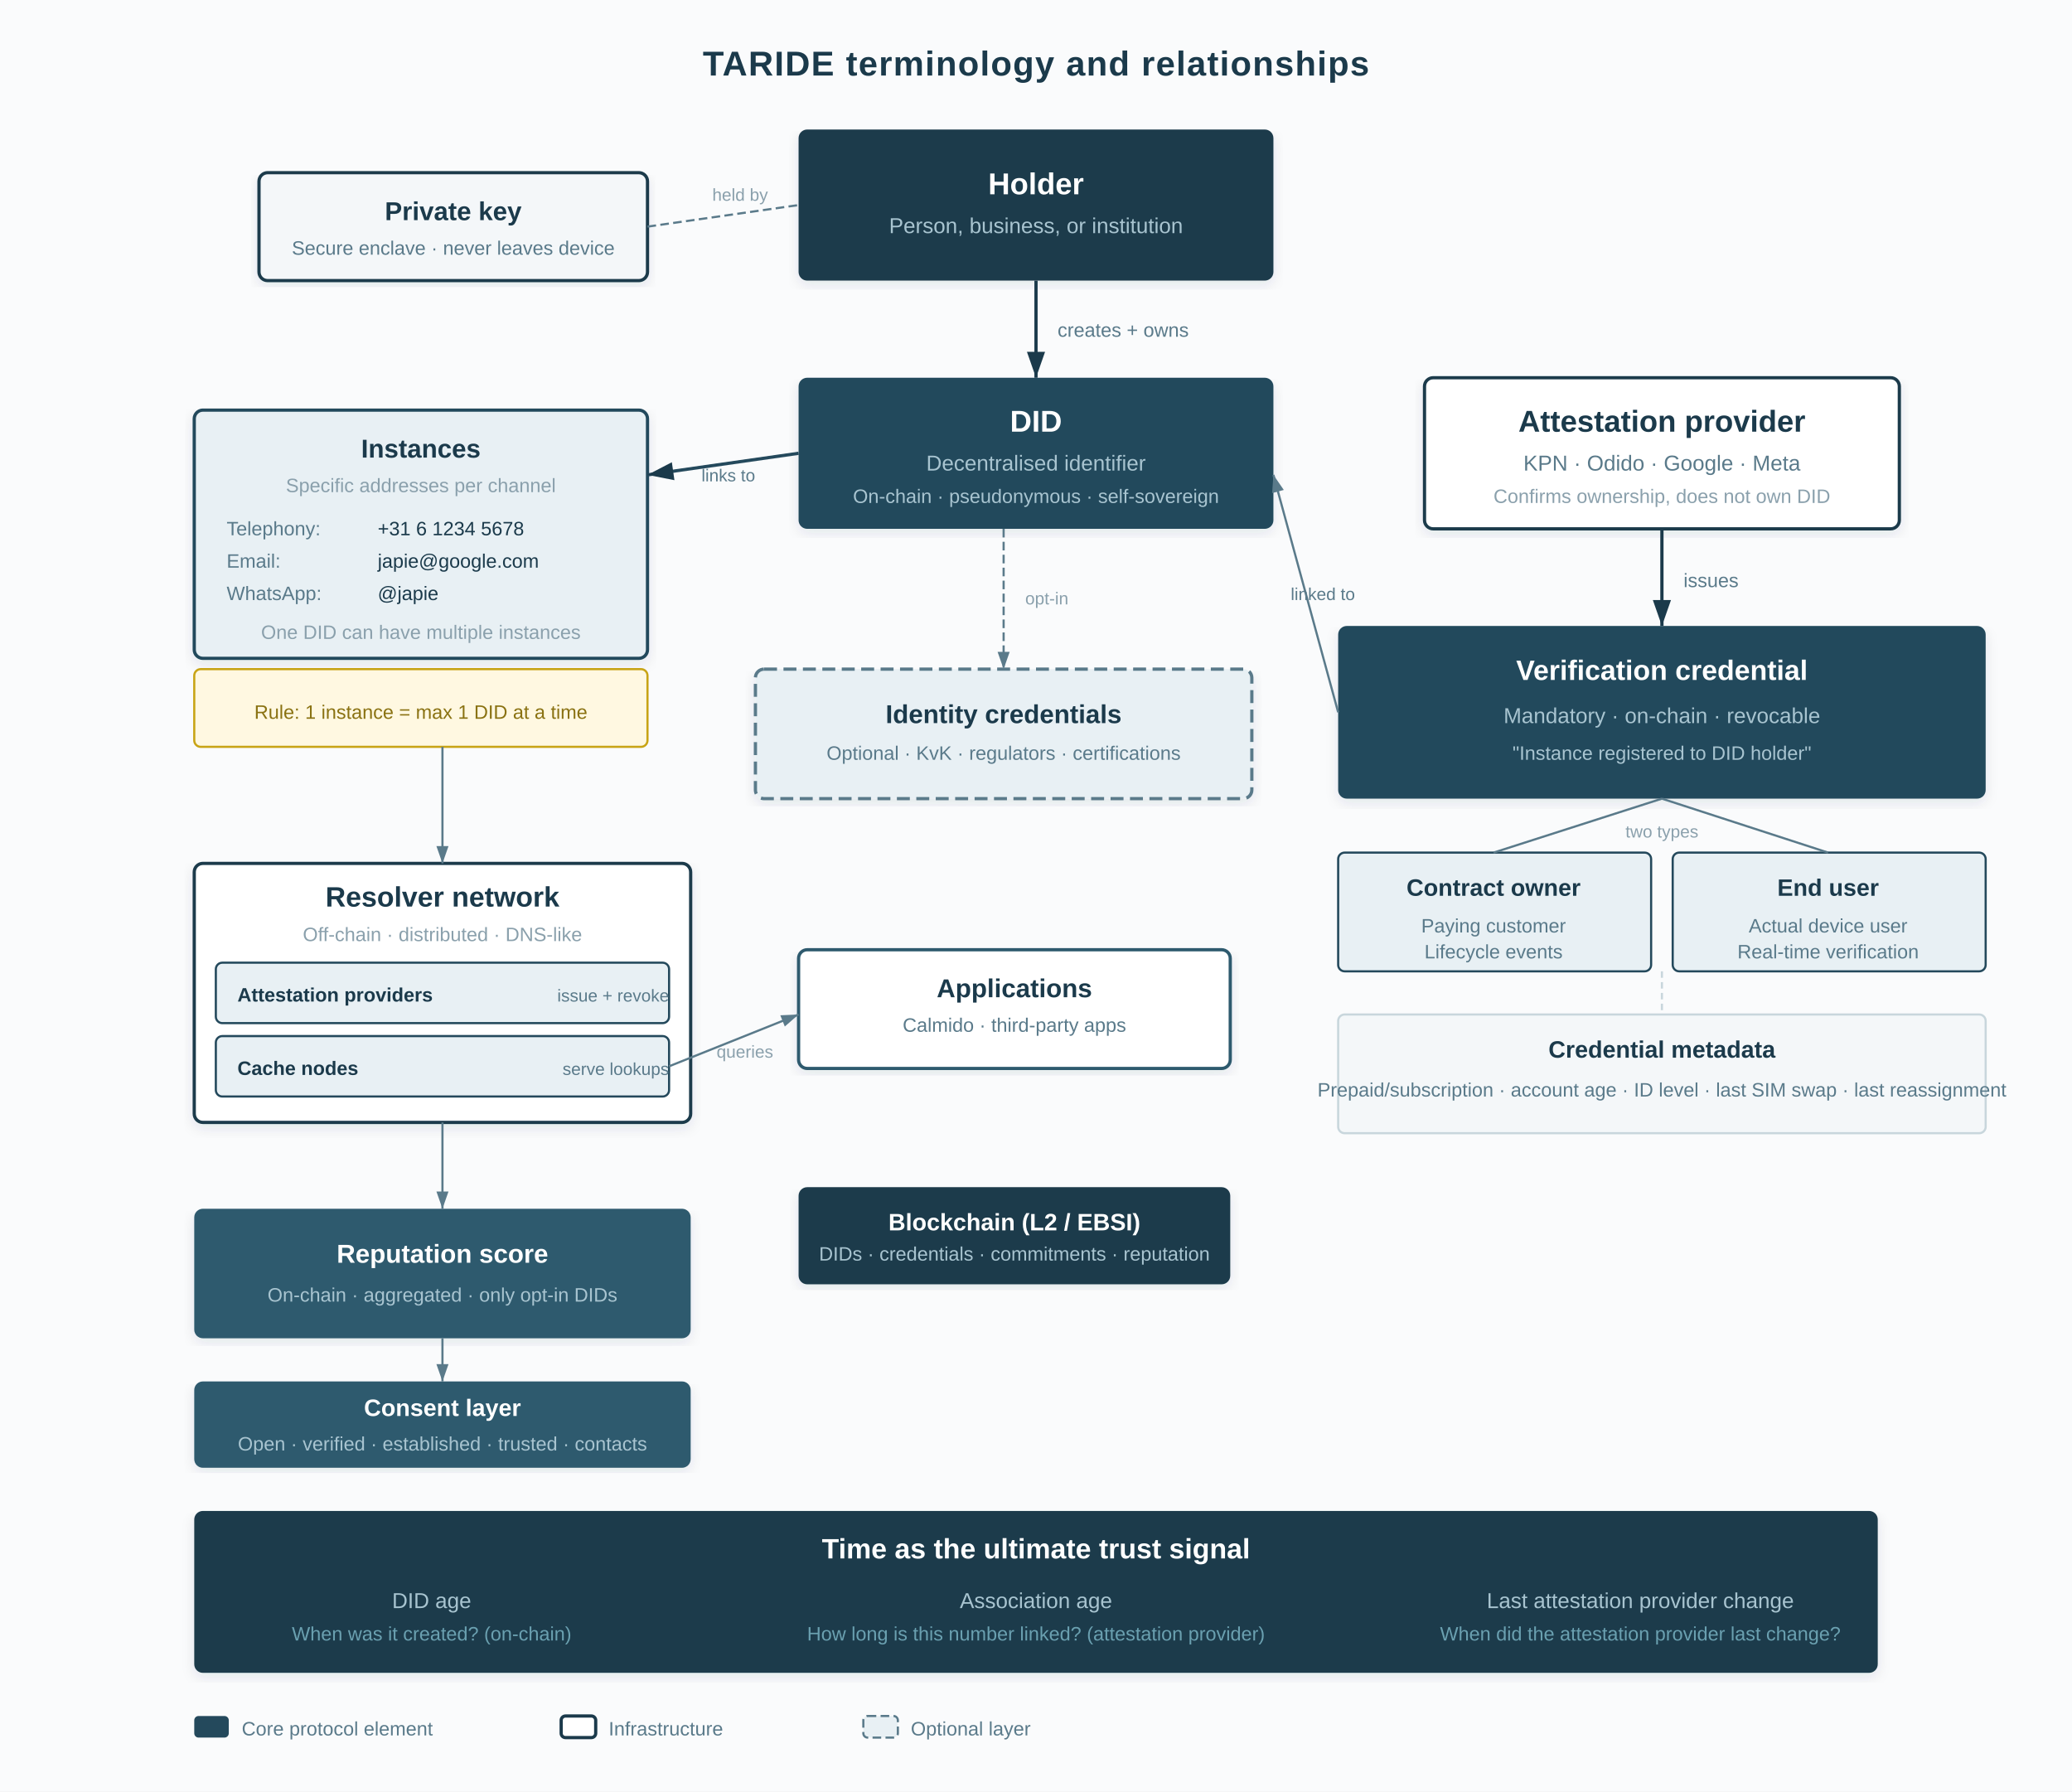
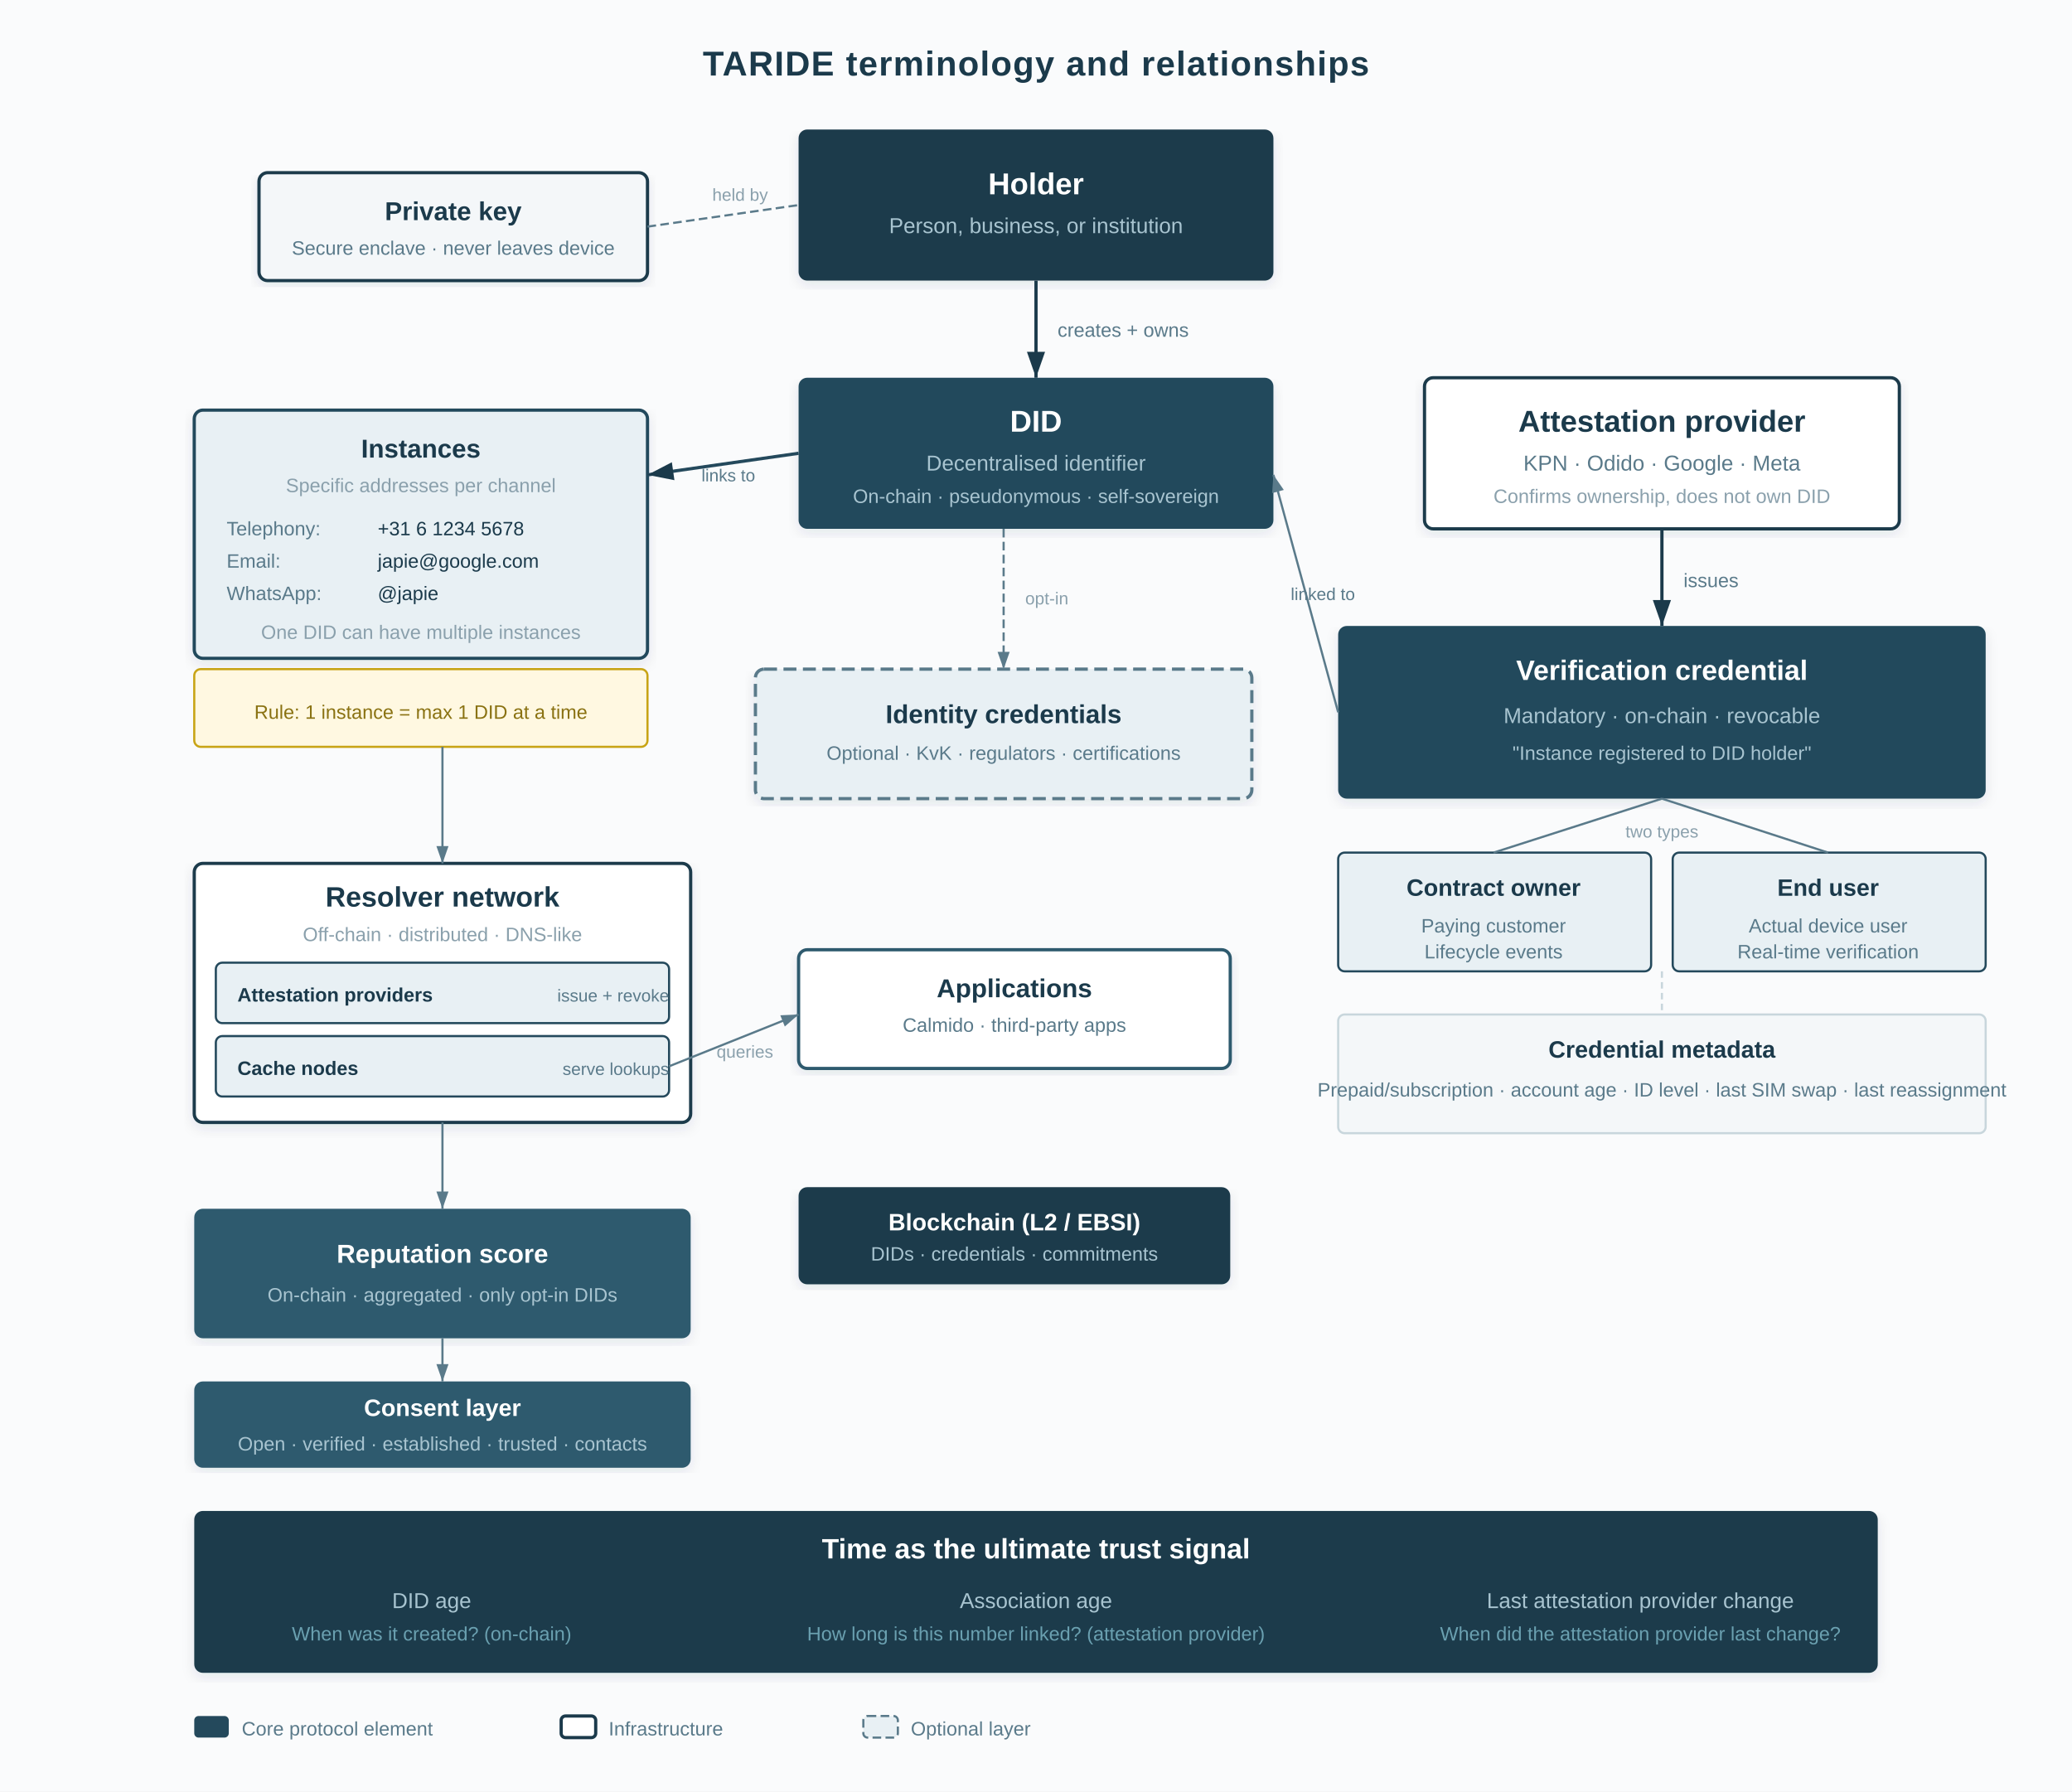
<svg xmlns="http://www.w3.org/2000/svg" viewBox="0 0 960 830" font-family="Arial, Helvetica, sans-serif">
  <defs>
    <filter id="shadow" x="-2%" y="-2%" width="104%" height="108%">
      <feDropShadow dx="0" dy="2" stdDeviation="3" flood-color="#1B3A4B" flood-opacity="0.1" />
    </filter>
    <marker id="arr" viewBox="0 0 10 7" refX="10" refY="3.5" markerWidth="8" markerHeight="6" orient="auto">
      <path d="M 0 0 L 10 3.5 L 0 7 z" fill="#5A7A8A" />
    </marker>
    <marker id="arrDk" viewBox="0 0 10 7" refX="10" refY="3.5" markerWidth="8" markerHeight="6" orient="auto">
      <path d="M 0 0 L 10 3.5 L 0 7 z" fill="#1B3A4B" />
    </marker>
  </defs>
  <rect width="960" height="830" fill="#FAFBFC" />
  <text x="480" y="35" text-anchor="middle" font-size="16" font-weight="bold" fill="#1B3A4B" letter-spacing="0.5">TARIDE terminology and relationships</text>
  <rect x="370" y="60" width="220" height="70" rx="4" fill="#1B3A4B" filter="url(#shadow)" />
  <text x="480" y="90" text-anchor="middle" font-size="14" font-weight="bold" fill="#FFFFFF">Holder</text>
  <text x="480" y="108" text-anchor="middle" font-size="10" fill="#A8C4D0">Person, business, or institution</text>
  <rect x="370" y="175" width="220" height="70" rx="4" fill="#24495C" filter="url(#shadow)" />
  <text x="480" y="200" text-anchor="middle" font-size="14" font-weight="bold" fill="#FFFFFF">DID</text>
  <text x="480" y="218" text-anchor="middle" font-size="10" fill="#A8C4D0">Decentralised identifier</text>
  <text x="480" y="233" text-anchor="middle" font-size="9" fill="#A8C4D0">On-chain · pseudonymous · self-sovereign</text>
  <line x1="480" y1="130" x2="480" y2="175" stroke="#1B3A4B" stroke-width="1.5" marker-end="url(#arrDk)" />
  <text x="490" y="156" font-size="9" fill="#5A7A8A">creates + owns</text>
  <rect x="120" y="80" width="180" height="50" rx="4" fill="#F4F7F9" stroke="#1B3A4B" stroke-width="1.5" filter="url(#shadow)" />
  <text x="210" y="102" text-anchor="middle" font-size="12" font-weight="bold" fill="#1B3A4B">Private key</text>
  <text x="210" y="118" text-anchor="middle" font-size="9" fill="#5A7A8A">Secure enclave · never leaves device</text>
  <line x1="300" y1="105" x2="370" y2="95" stroke="#5A7A8A" stroke-width="1" stroke-dasharray="4 2" />
  <text x="330" y="93" font-size="8" fill="#8AA0AC">held by</text>
  <rect x="90" y="190" width="210" height="115" rx="4" fill="#E8F0F4" stroke="#24495C" stroke-width="1.5" filter="url(#shadow)" />
  <text x="195" y="212" text-anchor="middle" font-size="12" font-weight="bold" fill="#1B3A4B">Instances</text>
  <text x="195" y="228" text-anchor="middle" font-size="9" fill="#8AA0AC">Specific addresses per channel</text>
  <text x="105" y="248" font-size="9" fill="#5A7A8A">Telephony:</text>
  <text x="175" y="248" font-size="9" fill="#1B3A4B">+31 6 1234 5678</text>
  <text x="105" y="263" font-size="9" fill="#5A7A8A">Email:</text>
  <text x="175" y="263" font-size="9" fill="#1B3A4B">japie@google.com</text>
  <text x="105" y="278" font-size="9" fill="#5A7A8A">WhatsApp:</text>
  <text x="175" y="278" font-size="9" fill="#1B3A4B">@japie</text>
  <text x="195" y="296" text-anchor="middle" font-size="9" fill="#8AA0AC">One DID can have multiple instances</text>
  <line x1="370" y1="210" x2="300" y2="220" stroke="#24495C" stroke-width="1.5" marker-end="url(#arrDk)" />
  <text x="325" y="223" font-size="8" fill="#5A7A8A">links to</text>
  <rect x="90" y="310" width="210" height="36" rx="3" fill="#FFF8E1" stroke="#C8A415" stroke-width="1" />
  <text x="195" y="333" text-anchor="middle" font-size="9" fill="#8A7212">Rule: 1 instance = max 1 DID at a time</text>
  <rect x="660" y="175" width="220" height="70" rx="4" fill="#FFFFFF" stroke="#1B3A4B" stroke-width="1.5" filter="url(#shadow)" />
  <text x="770" y="200" text-anchor="middle" font-size="14" font-weight="bold" fill="#1B3A4B">Attestation provider</text>
  <text x="770" y="218" text-anchor="middle" font-size="10" fill="#5A7A8A">KPN · Odido · Google · Meta</text>
  <text x="770" y="233" text-anchor="middle" font-size="9" fill="#8AA0AC">Confirms ownership, does not own DID</text>
  <line x1="770" y1="245" x2="770" y2="290" stroke="#1B3A4B" stroke-width="1.5" marker-end="url(#arrDk)" />
  <text x="780" y="272" font-size="9" fill="#5A7A8A">issues</text>
  <rect x="620" y="290" width="300" height="80" rx="4" fill="#24495C" filter="url(#shadow)" />
  <text x="770" y="315" text-anchor="middle" font-size="13" font-weight="bold" fill="#FFFFFF">Verification credential</text>
  <text x="770" y="335" text-anchor="middle" font-size="10" fill="#A8C4D0">Mandatory · on-chain · revocable</text>
  <text x="770" y="352" text-anchor="middle" font-size="9" fill="#A8C4D0">"Instance registered to DID holder"</text>
  <line x1="620" y1="330" x2="590" y2="220" stroke="#5A7A8A" stroke-width="1" marker-end="url(#arr)" />
  <text x="598" y="278" font-size="8" fill="#5A7A8A">linked to</text>
  <rect x="620" y="395" width="145" height="55" rx="3" fill="#E8F0F4" stroke="#24495C" stroke-width="1" />
  <text x="692" y="415" text-anchor="middle" font-size="11" font-weight="bold" fill="#1B3A4B">Contract owner</text>
  <text x="692" y="432" text-anchor="middle" font-size="9" fill="#5A7A8A">Paying customer</text>
  <text x="692" y="444" text-anchor="middle" font-size="9" fill="#5A7A8A">Lifecycle events</text>
  <rect x="775" y="395" width="145" height="55" rx="3" fill="#E8F0F4" stroke="#24495C" stroke-width="1" />
  <text x="847" y="415" text-anchor="middle" font-size="11" font-weight="bold" fill="#1B3A4B">End user</text>
  <text x="847" y="432" text-anchor="middle" font-size="9" fill="#5A7A8A">Actual device user</text>
  <text x="847" y="444" text-anchor="middle" font-size="9" fill="#5A7A8A">Real-time verification</text>
  <line x1="770" y1="370" x2="692" y2="395" stroke="#5A7A8A" stroke-width="1" />
  <line x1="770" y1="370" x2="847" y2="395" stroke="#5A7A8A" stroke-width="1" />
  <text x="770" y="388" text-anchor="middle" font-size="8" fill="#8AA0AC">two types</text>
  <rect x="620" y="470" width="300" height="55" rx="3" fill="#F4F7F9" stroke="#C8D6DC" stroke-width="1" />
  <text x="770" y="490" text-anchor="middle" font-size="11" font-weight="bold" fill="#1B3A4B">Credential metadata</text>
  <text x="770" y="508" text-anchor="middle" font-size="9" fill="#5A7A8A">Prepaid/subscription · account age · ID level · last SIM swap · last reassignment</text>
  <line x1="770" y1="450" x2="770" y2="470" stroke="#C8D6DC" stroke-width="1" stroke-dasharray="3 2" />
  <rect x="350" y="310" width="230" height="60" rx="4" fill="#E8F0F4" stroke="#5A7A8A" stroke-width="1.5" stroke-dasharray="6 3" filter="url(#shadow)" />
  <text x="465" y="335" text-anchor="middle" font-size="12" font-weight="bold" fill="#1B3A4B">Identity credentials</text>
  <text x="465" y="352" text-anchor="middle" font-size="9" fill="#5A7A8A">Optional · KvK · regulators · certifications</text>
  <line x1="465" y1="245" x2="465" y2="310" stroke="#5A7A8A" stroke-width="1" stroke-dasharray="4 2" marker-end="url(#arr)" />
  <text x="475" y="280" font-size="8" fill="#8AA0AC">opt-in</text>
  <rect x="90" y="400" width="230" height="120" rx="4" fill="#FFFFFF" stroke="#1B3A4B" stroke-width="1.5" filter="url(#shadow)" />
  <text x="205" y="420" text-anchor="middle" font-size="13" font-weight="bold" fill="#1B3A4B">Resolver network</text>
  <text x="205" y="436" text-anchor="middle" font-size="9" fill="#8AA0AC">Off-chain · distributed · DNS-like</text>
  <rect x="100" y="446" width="210" height="28" rx="3" fill="#E8F0F4" stroke="#24495C" stroke-width="1" />
  <text x="110" y="464" font-size="9" font-weight="bold" fill="#1B3A4B">Attestation providers</text>
  <text x="310" y="464" text-anchor="end" font-size="8" fill="#5A7A8A">issue + revoke</text>
  <rect x="100" y="480" width="210" height="28" rx="3" fill="#E8F0F4" stroke="#24495C" stroke-width="1" />
  <text x="110" y="498" font-size="9" font-weight="bold" fill="#1B3A4B">Cache nodes</text>
  <text x="310" y="498" text-anchor="end" font-size="8" fill="#5A7A8A">serve lookups</text>
  <line x1="205" y1="346" x2="205" y2="400" stroke="#5A7A8A" stroke-width="1" marker-end="url(#arr)" />
  <rect x="90" y="560" width="230" height="60" rx="4" fill="#2E5A6E" filter="url(#shadow)" />
  <text x="205" y="585" text-anchor="middle" font-size="12" font-weight="bold" fill="#FFFFFF">Reputation score</text>
  <text x="205" y="603" text-anchor="middle" font-size="9" fill="#A8C4D0">On-chain · aggregated · only opt-in DIDs</text>
  <line x1="205" y1="520" x2="205" y2="560" stroke="#5A7A8A" stroke-width="1" marker-end="url(#arr)" />
  <rect x="370" y="440" width="200" height="55" rx="4" fill="#FFFFFF" stroke="#2E5A6E" stroke-width="1.5" filter="url(#shadow)" />
  <text x="470" y="462" text-anchor="middle" font-size="12" font-weight="bold" fill="#1B3A4B">Applications</text>
  <text x="470" y="478" text-anchor="middle" font-size="9" fill="#5A7A8A">Calmido · third-party apps</text>
  <line x1="310" y1="494" x2="370" y2="470" stroke="#5A7A8A" stroke-width="1" marker-end="url(#arr)" />
  <text x="332" y="490" font-size="8" fill="#8AA0AC">queries</text>
  <rect x="370" y="550" width="200" height="45" rx="4" fill="#1B3A4B" filter="url(#shadow)" />
  <text x="470" y="570" text-anchor="middle" font-size="11" font-weight="bold" fill="#FFFFFF">Blockchain (L2 / EBSI)</text>
-   <text x="470" y="584" text-anchor="middle" font-size="9" fill="#A8C4D0">DIDs · credentials · commitments · reputation</text>
+   <text x="470" y="584" text-anchor="middle" font-size="9" fill="#A8C4D0">DIDs · credentials · commitments</text>
  <rect x="90" y="640" width="230" height="40" rx="4" fill="#2E5A6E" filter="url(#shadow)" />
  <text x="205" y="656" text-anchor="middle" font-size="11" font-weight="bold" fill="#FFFFFF">Consent layer</text>
  <text x="205" y="672" text-anchor="middle" font-size="9" fill="#A8C4D0">Open · verified · established · trusted · contacts</text>
  <line x1="205" y1="620" x2="205" y2="640" stroke="#5A7A8A" stroke-width="1" marker-end="url(#arr)" />
  <rect x="90" y="700" width="780" height="75" rx="4" fill="#1B3A4B" filter="url(#shadow)" />
  <text x="480" y="722" text-anchor="middle" font-size="13" font-weight="bold" fill="#FFFFFF">Time as the ultimate trust signal</text>
  <text x="200" y="745" text-anchor="middle" font-size="10" fill="#A8C4D0">DID age</text>
  <text x="200" y="760" text-anchor="middle" font-size="9" fill="#6AA0B0">When was it created? (on-chain)</text>
  <text x="480" y="745" text-anchor="middle" font-size="10" fill="#A8C4D0">Association age</text>
  <text x="480" y="760" text-anchor="middle" font-size="9" fill="#6AA0B0">How long is this number linked? (attestation provider)</text>
  <text x="760" y="745" text-anchor="middle" font-size="10" fill="#A8C4D0">Last attestation provider change</text>
  <text x="760" y="760" text-anchor="middle" font-size="9" fill="#6AA0B0">When did the attestation provider last change?</text>
  <rect x="90" y="795" width="16" height="10" rx="2" fill="#24495C" />
  <text x="112" y="804" font-size="9" fill="#5A7A8A">Core protocol element</text>
  <rect x="260" y="795" width="16" height="10" rx="2" fill="#FFFFFF" stroke="#1B3A4B" stroke-width="1.5" />
  <text x="282" y="804" font-size="9" fill="#5A7A8A">Infrastructure</text>
  <rect x="400" y="795" width="16" height="10" rx="2" fill="#E8F0F4" stroke="#5A7A8A" stroke-width="1" stroke-dasharray="4 2" />
  <text x="422" y="804" font-size="9" fill="#5A7A8A">Optional layer</text>
</svg>
